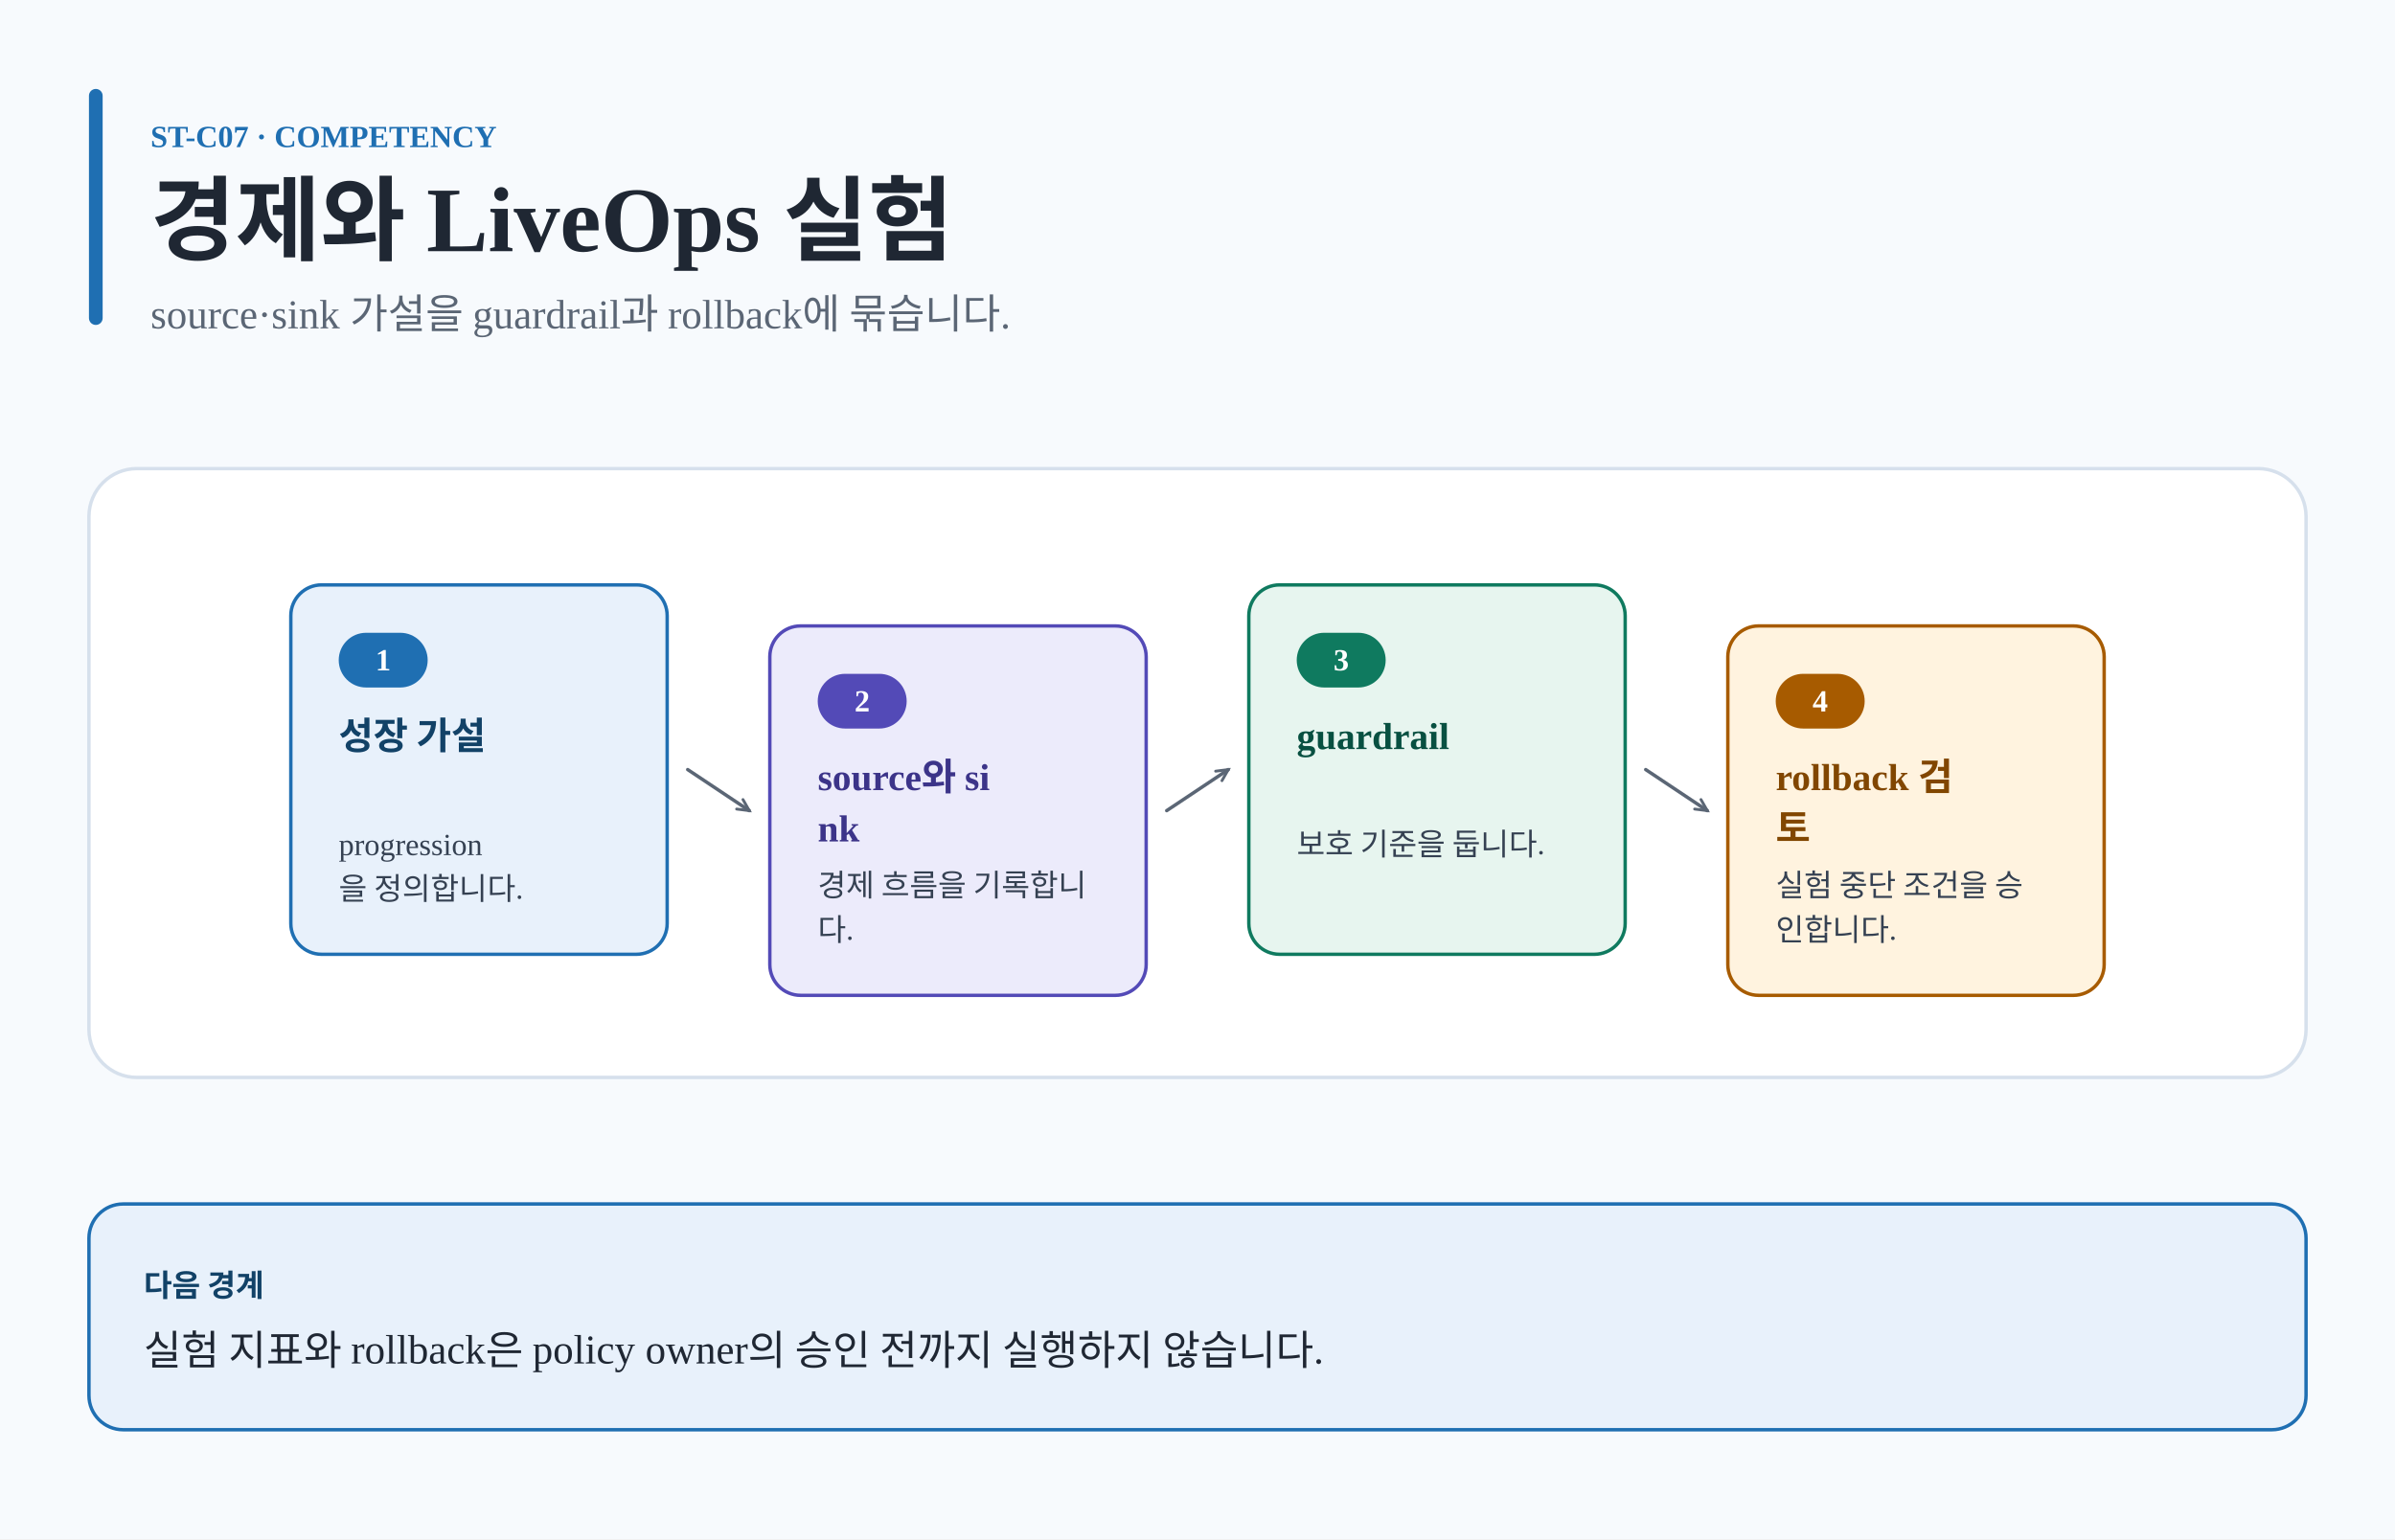
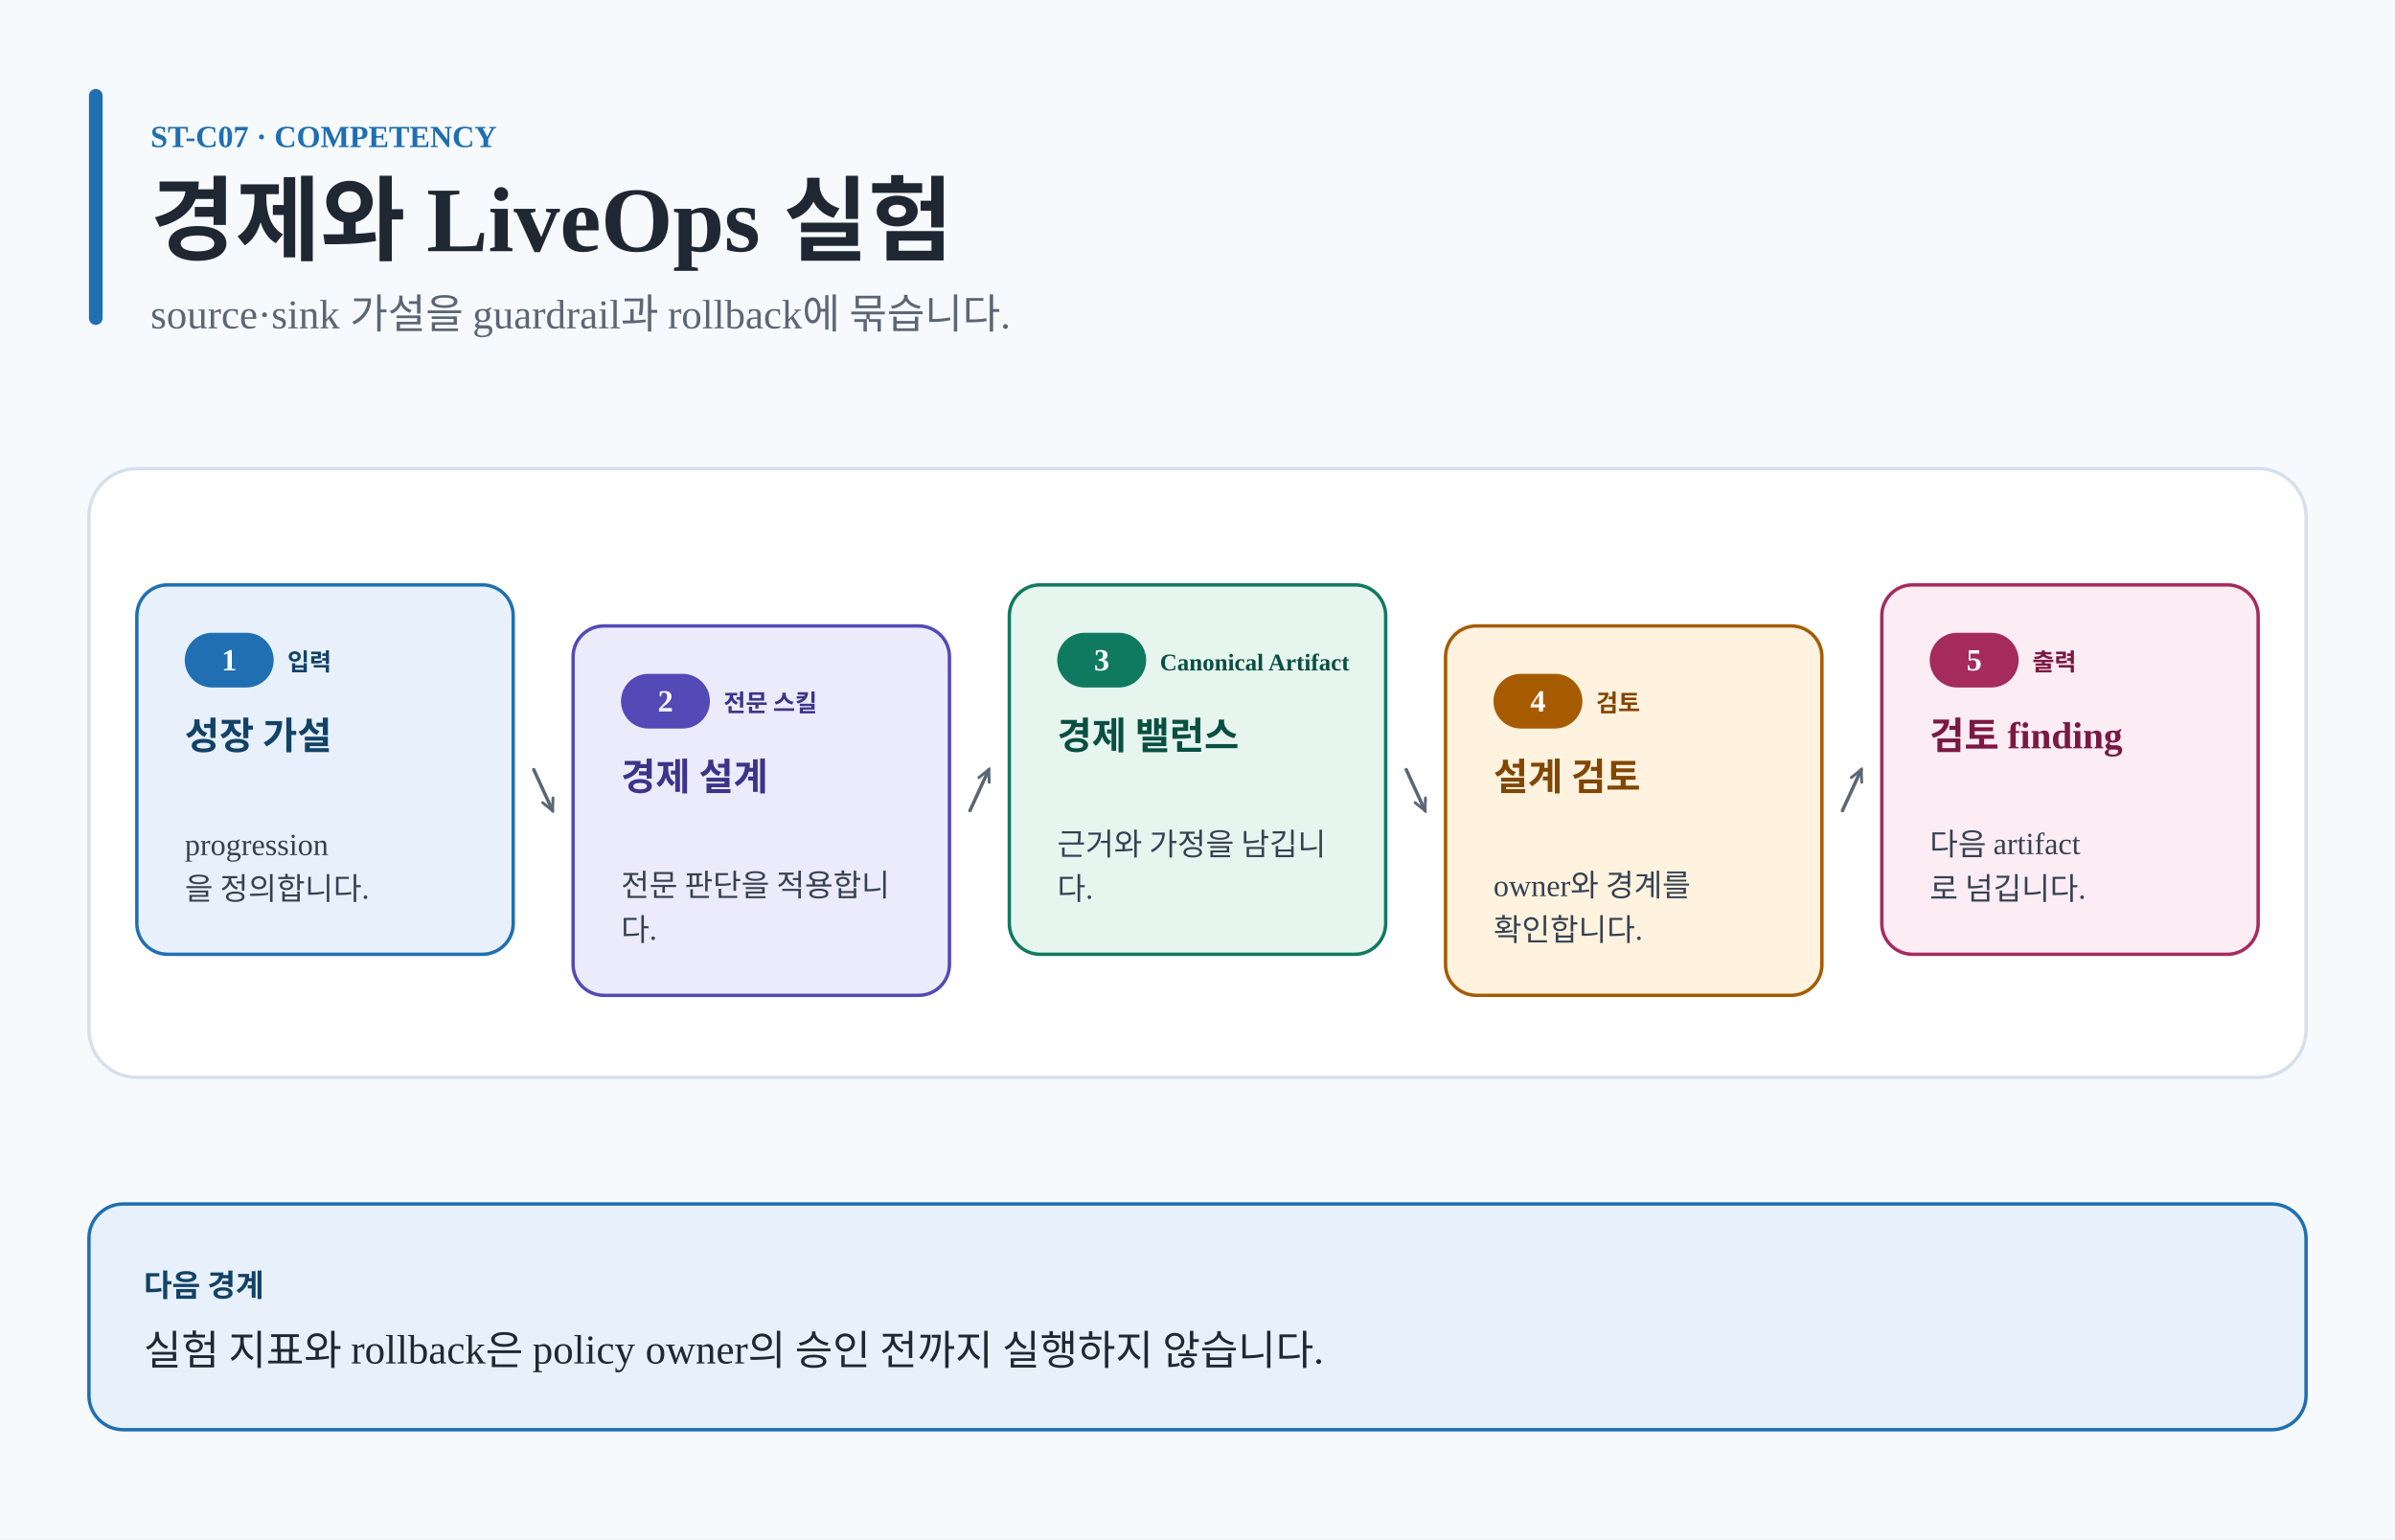
<svg xmlns="http://www.w3.org/2000/svg" viewBox="0 0 1400 900" width="1400" height="900" role="img" aria-label="성장과 경제 및 밸런스와 LiveOps 실험의 흐름">
  <defs>
    <marker id="open-arrow" viewBox="0 0 12 12" refX="10" refY="6" markerWidth="10" markerHeight="10" markerUnits="userSpaceOnUse" orient="auto">
      <path d="M 2 2 L 10 6 L 2 10" fill="none" stroke="#5B6675" stroke-width="2" stroke-linecap="round" />
    </marker>
  </defs>
  <rect width="1400" height="900" fill="#F7FAFD" />
  <rect x="52" y="52" width="8" height="138" rx="4" fill="#1F6FB2" />
  <text x="88" y="86" fill="#1F6FB2" font-size="18" font-weight="700">ST-C07 · COMPETENCY</text>
  <text x="88" y="148" fill="#1F2733" font-size="54" font-weight="700">경제와 LiveOps 실험</text>
  <text x="88" y="192" fill="#5B6675" font-size="24">source·sink 가설을 guardrail과 rollback에 묶습니다.</text>
  <rect x="52" y="274" width="1296" height="356" rx="28" fill="#FFFFFF" stroke="#D6E0EC" stroke-width="2" />
-   <path d="M 402 450 L 438 474" fill="none" stroke="#5B6675" stroke-width="2" stroke-linecap="round" marker-end="url(#open-arrow)" />
-   <path d="M 682 474 L 718 450" fill="none" stroke="#5B6675" stroke-width="2" stroke-linecap="round" marker-end="url(#open-arrow)" />
-   <path d="M 962 450 L 998 474" fill="none" stroke="#5B6675" stroke-width="2" stroke-linecap="round" marker-end="url(#open-arrow)" />
+   <path d="M 312 450 L 323 474" fill="none" stroke="#5B6675" stroke-width="2" stroke-linecap="round" marker-end="url(#open-arrow)" />
+   <path d="M 567 474 L 578 450" fill="none" stroke="#5B6675" stroke-width="2" stroke-linecap="round" marker-end="url(#open-arrow)" />
+   <path d="M 822 450 L 833 474" fill="none" stroke="#5B6675" stroke-width="2" stroke-linecap="round" marker-end="url(#open-arrow)" />
+   <path d="M 1077 474 L 1088 450" fill="none" stroke="#5B6675" stroke-width="2" stroke-linecap="round" marker-end="url(#open-arrow)" />
  <g aria-label="읽기 순서 1: 성장 가설">
-     <rect x="170" y="342" width="220" height="216" rx="18" fill="#E8F1FB" stroke="#1F6FB2" stroke-width="2" />
-     <rect x="198" y="370" width="52" height="32" rx="16" fill="#1F6FB2" />
-     <text x="224" y="392" text-anchor="middle" fill="#FFFFFF" font-size="18" font-weight="700">1</text>
-     <text x="198" y="438" fill="#124267" font-size="22" font-weight="700">성장 가설</text>
-     <text x="198" y="500" fill="#354152" font-size="18" font-weight="400">progression</text>
-     <text x="198" y="526" fill="#354152" font-size="18" font-weight="400">을 정의합니다.</text>
+     <rect x="80" y="342" width="220" height="216" rx="18" fill="#E8F1FB" stroke="#1F6FB2" stroke-width="2" />
+     <rect x="108" y="370" width="52" height="32" rx="16" fill="#1F6FB2" />
+     <text x="134" y="392" text-anchor="middle" fill="#FFFFFF" font-size="18" font-weight="700">1</text>
+     <text x="168" y="392" fill="#124267" font-size="14" font-weight="700">입력</text>
+     <text x="108" y="438" fill="#124267" font-size="22" font-weight="700">성장 가설</text>
+     <text x="108" y="500" fill="#354152" font-size="18" font-weight="400">progression</text>
+     <text x="108" y="526" fill="#354152" font-size="18" font-weight="400">을 정의합니다.</text>
  </g>
-   <g aria-label="읽기 순서 2: source와 sink">
-     <rect x="450" y="366" width="220" height="216" rx="18" fill="#ECEBFB" stroke="#534AB7" stroke-width="2" />
-     <rect x="478" y="394" width="52" height="32" rx="16" fill="#534AB7" />
-     <text x="504" y="416" text-anchor="middle" fill="#FFFFFF" font-size="18" font-weight="700">2</text>
-     <text x="478" y="462" fill="#3C3489" font-size="22" font-weight="700">source와 si</text>
-     <text x="478" y="492" fill="#3C3489" font-size="22" font-weight="700">nk</text>
-     <text x="478" y="524" fill="#354152" font-size="18" font-weight="400">경제 흐름을 기록합니</text>
-     <text x="478" y="550" fill="#354152" font-size="18" font-weight="400">다.</text>
+   <g aria-label="읽기 순서 2: 경제 설계">
+     <rect x="335" y="366" width="220" height="216" rx="18" fill="#ECEBFB" stroke="#534AB7" stroke-width="2" />
+     <rect x="363" y="394" width="52" height="32" rx="16" fill="#534AB7" />
+     <text x="389" y="416" text-anchor="middle" fill="#FFFFFF" font-size="18" font-weight="700">2</text>
+     <text x="423" y="416" fill="#3C3489" font-size="14" font-weight="700">전문 스킬</text>
+     <text x="363" y="462" fill="#3C3489" font-size="22" font-weight="700">경제 설계</text>
+     <text x="363" y="524" fill="#354152" font-size="18" font-weight="400">전문 판단을 적용합니</text>
+     <text x="363" y="550" fill="#354152" font-size="18" font-weight="400">다.</text>
  </g>
-   <g aria-label="읽기 순서 3: guardrail">
-     <rect x="730" y="342" width="220" height="216" rx="18" fill="#E7F5EF" stroke="#0F7A5F" stroke-width="2" />
-     <rect x="758" y="370" width="52" height="32" rx="16" fill="#0F7A5F" />
-     <text x="784" y="392" text-anchor="middle" fill="#FFFFFF" font-size="18" font-weight="700">3</text>
-     <text x="758" y="438" fill="#085041" font-size="22" font-weight="700">guardrail</text>
-     <text x="758" y="500" fill="#354152" font-size="18" font-weight="400">보호 기준을 둡니다.</text>
+   <g aria-label="읽기 순서 3: 경제 밸런스">
+     <rect x="590" y="342" width="220" height="216" rx="18" fill="#E7F5EF" stroke="#0F7A5F" stroke-width="2" />
+     <rect x="618" y="370" width="52" height="32" rx="16" fill="#0F7A5F" />
+     <text x="644" y="392" text-anchor="middle" fill="#FFFFFF" font-size="18" font-weight="700">3</text>
+     <text x="678" y="392" fill="#085041" font-size="14" font-weight="700">Canonical Artifact</text>
+     <text x="618" y="438" fill="#085041" font-size="22" font-weight="700">경제 밸런스</text>
+     <text x="618" y="500" fill="#354152" font-size="18" font-weight="400">근거와 가정을 남깁니</text>
+     <text x="618" y="526" fill="#354152" font-size="18" font-weight="400">다.</text>
  </g>
-   <g aria-label="읽기 순서 4: rollback 검토">
-     <rect x="1010" y="366" width="220" height="216" rx="18" fill="#FFF3DF" stroke="#A75B00" stroke-width="2" />
-     <rect x="1038" y="394" width="52" height="32" rx="16" fill="#A75B00" />
-     <text x="1064" y="416" text-anchor="middle" fill="#FFFFFF" font-size="18" font-weight="700">4</text>
-     <text x="1038" y="462" fill="#814600" font-size="22" font-weight="700">rollback 검</text>
-     <text x="1038" y="492" fill="#814600" font-size="22" font-weight="700">토</text>
-     <text x="1038" y="524" fill="#354152" font-size="18" font-weight="400">실험 중단 조건을 승</text>
-     <text x="1038" y="550" fill="#354152" font-size="18" font-weight="400">인합니다.</text>
+   <g aria-label="읽기 순서 4: 설계 검토">
+     <rect x="845" y="366" width="220" height="216" rx="18" fill="#FFF3DF" stroke="#A75B00" stroke-width="2" />
+     <rect x="873" y="394" width="52" height="32" rx="16" fill="#A75B00" />
+     <text x="899" y="416" text-anchor="middle" fill="#FFFFFF" font-size="18" font-weight="700">4</text>
+     <text x="933" y="416" fill="#814600" font-size="14" font-weight="700">검토</text>
+     <text x="873" y="462" fill="#814600" font-size="22" font-weight="700">설계 검토</text>
+     <text x="873" y="524" fill="#354152" font-size="18" font-weight="400">owner와 경계를 </text>
+     <text x="873" y="550" fill="#354152" font-size="18" font-weight="400">확인합니다.</text>
+   </g>
+   <g aria-label="읽기 순서 5: 검토 finding">
+     <rect x="1100" y="342" width="220" height="216" rx="18" fill="#FCECF3" stroke="#A52B5D" stroke-width="2" />
+     <rect x="1128" y="370" width="52" height="32" rx="16" fill="#A52B5D" />
+     <text x="1154" y="392" text-anchor="middle" fill="#FFFFFF" font-size="18" font-weight="700">5</text>
+     <text x="1188" y="392" fill="#7A1942" font-size="14" font-weight="700">출력</text>
+     <text x="1128" y="438" fill="#7A1942" font-size="22" font-weight="700">검토 finding</text>
+     <text x="1128" y="500" fill="#354152" font-size="18" font-weight="400">다음 artifact</text>
+     <text x="1128" y="526" fill="#354152" font-size="18" font-weight="400">로 넘깁니다.</text>
  </g>
  <rect x="52" y="704" width="1296" height="132" rx="20" fill="#E8F1FB" stroke="#1F6FB2" stroke-width="2" />
  <text x="84" y="758" fill="#124267" font-size="18" font-weight="700">다음 경계</text>
  <text x="84" y="798" fill="#1F2733" font-size="24">실험 지표와 rollback은 policy owner의 승인 전까지 실행하지 않습니다.</text>
</svg>
